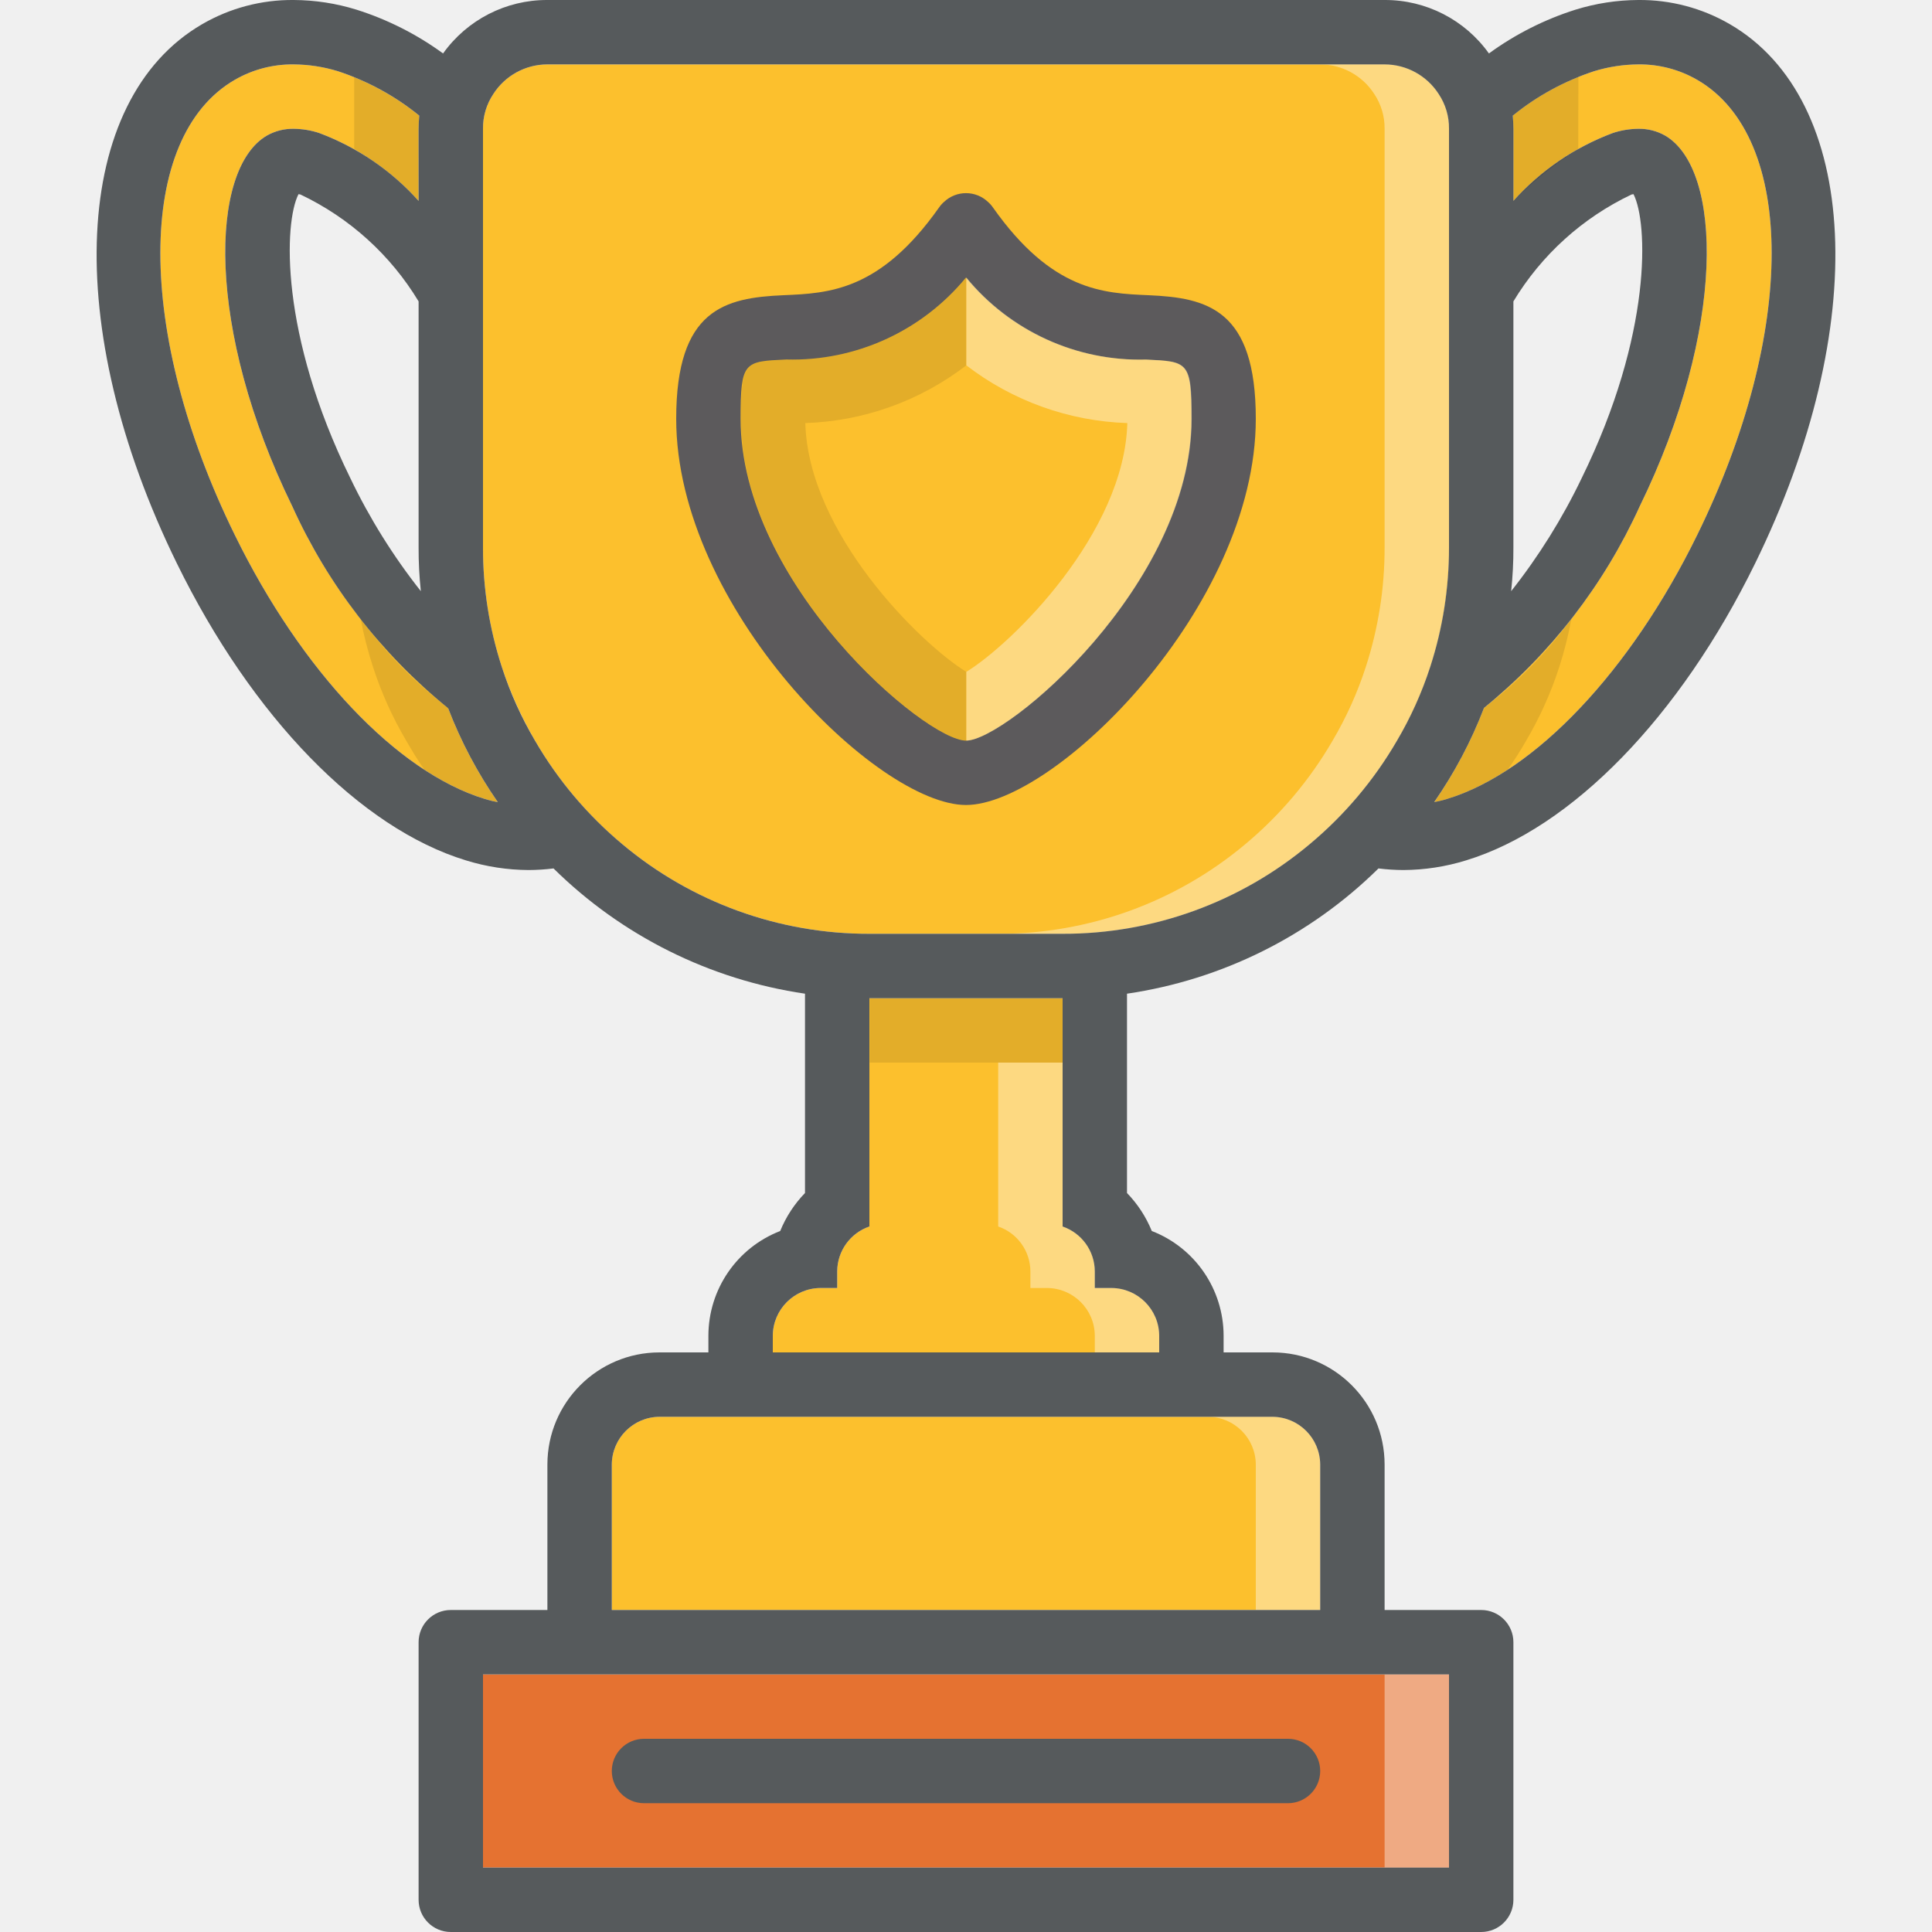
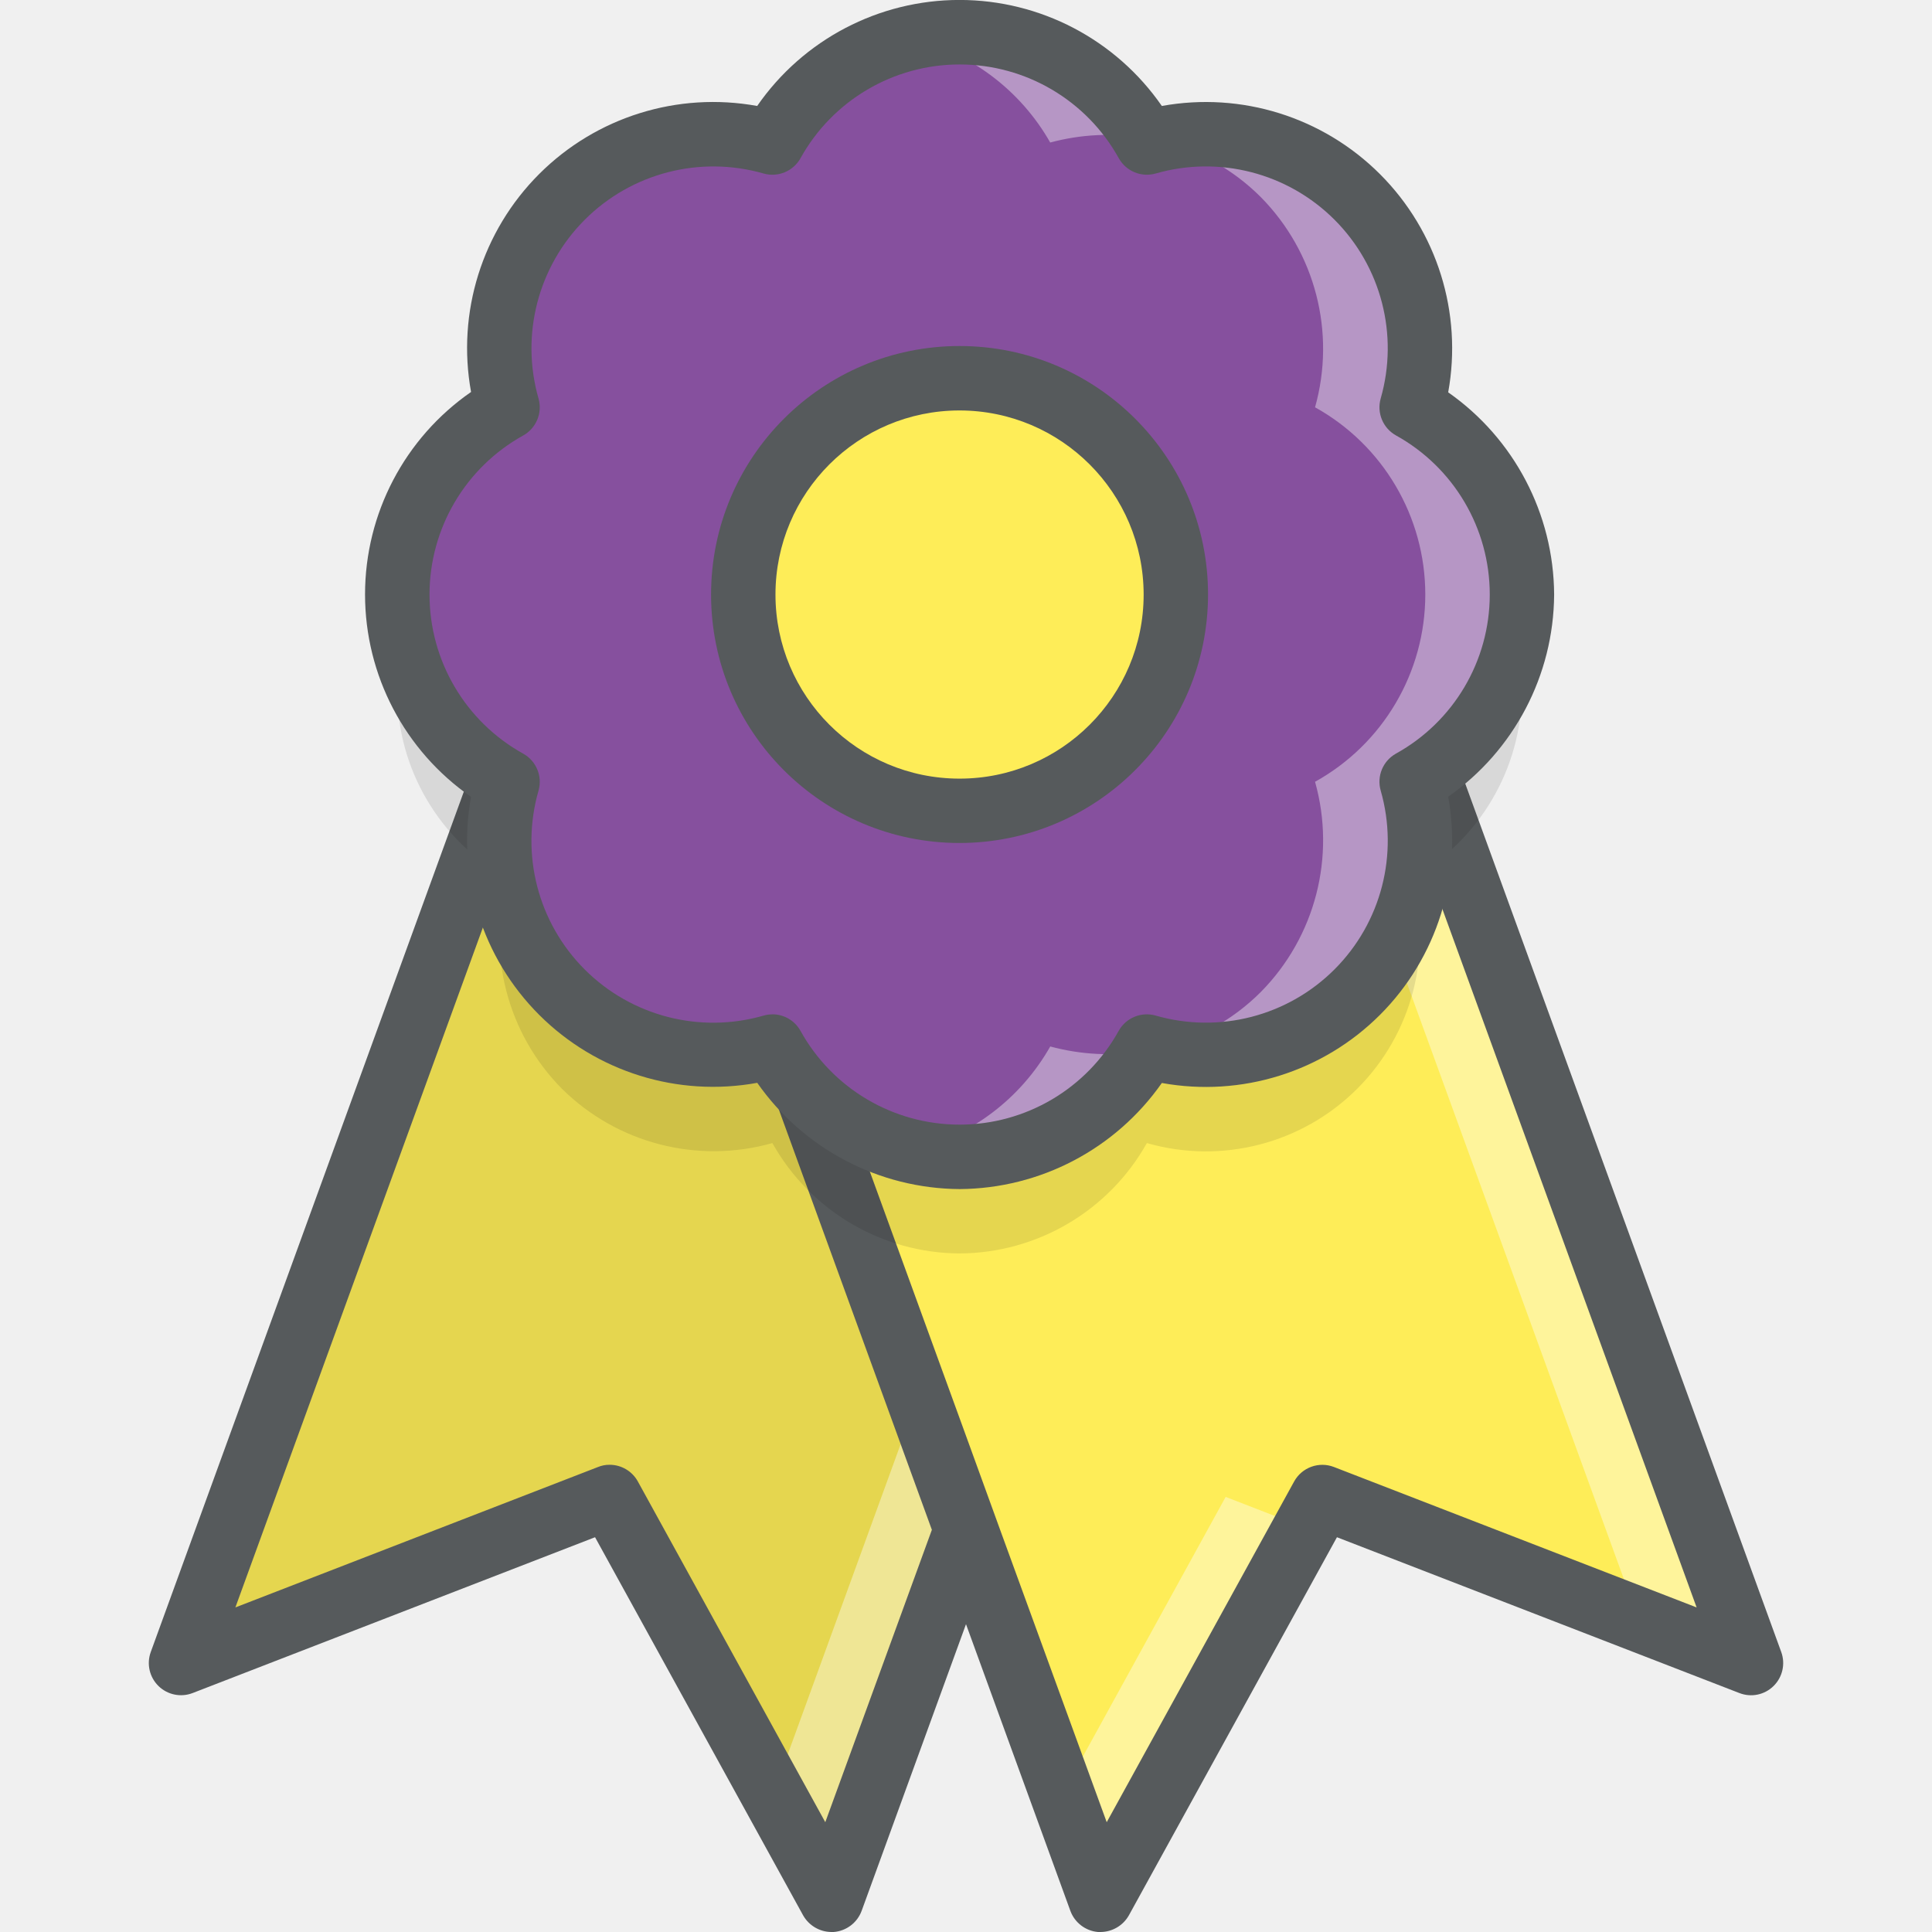
- <svg xmlns="http://www.w3.org/2000/svg" height="60" width="60" viewBox="0 0 60 60">
-   <path fill="#e57231" d="M45 52H15v6h30z" />
-   <path fill="#fcc02d" d="M13.92 22v-.01a17.267 17.267 0 0 1-4.84-6.26C6.39 10.23 6.5 5.25 8.29 4.21A1.626 1.626 0 0 1 9.12 4a2.6 2.6 0 0 1 .79.13A7.83 7.83 0 0 1 13 6.24V4c0-.14.01-.27.02-.41a7.944 7.944 0 0 0-2.53-1.38A4.807 4.807 0 0 0 9.12 2a3.573 3.573 0 0 0-1.83.48c-3.08 1.78-3.08 7.86 0 14.13 2.07 4.23 5.04 7.37 7.76 8.2a3.056 3.056 0 0 0 .41.1A13.732 13.732 0 0 1 13.92 22zm20.6 18H34v-.52a1.48 1.48 0 0 0-1-1.39V31h-6v7.09a1.48 1.48 0 0 0-1 1.39V40h-.52A1.49 1.49 0 0 0 24 41.48V42h12v-.52A1.49 1.49 0 0 0 34.52 40zM41 45.48A1.49 1.49 0 0 0 39.52 44H20.48A1.49 1.49 0 0 0 19 45.48V50h22zm3.68-42.56A2 2 0 0 0 43 2H17a2 2 0 0 0-1.68.92A1.906 1.906 0 0 0 15 4v13a11.94 11.94 0 0 0 .58 3.7 12.18 12.18 0 0 0 2.26 4.04 11.57 11.57 0 0 0 1.49 1.48A11.9 11.9 0 0 0 27 29h6a11.9 11.9 0 0 0 7.67-2.78 12.1 12.1 0 0 0 2.71-3.21 11.425 11.425 0 0 0 1.04-2.31A11.94 11.94 0 0 0 45 17V4a1.906 1.906 0 0 0-.32-1.08zm8.03-.44A3.573 3.573 0 0 0 50.88 2a4.807 4.807 0 0 0-1.37.21 7.944 7.944 0 0 0-2.53 1.38c.01.14.02.27.02.41v2.24a7.83 7.83 0 0 1 3.09-2.11 2.6 2.6 0 0 1 .79-.13 1.626 1.626 0 0 1 .83.21c1.79 1.04 1.9 6.02-.79 11.52a17.267 17.267 0 0 1-4.84 6.26V22a13.732 13.732 0 0 1-1.54 2.91 3.056 3.056 0 0 0 .41-.1c2.72-.83 5.69-3.97 7.76-8.2 3.08-6.27 3.08-12.35 0-14.13z" />
-   <path opacity=".4" fill="#fff" d="M33 37.05v1.04a1.48 1.48 0 0 1 1 1.39V40h.52A1.49 1.49 0 0 1 36 41.48V42h-2v-.52A1.49 1.49 0 0 0 32.52 40H32v-.52a1.48 1.48 0 0 0-1-1.39V33h2zM44.68 2.92A1.906 1.906 0 0 1 45 4v13c0 .386-.025.763-.06 1.14a11.847 11.847 0 0 1-.52 2.56 12.18 12.18 0 0 1-2.26 4.04 11.57 11.57 0 0 1-1.49 1.48A11.9 11.9 0 0 1 33 29h-2a11.9 11.9 0 0 0 7.67-2.78 12.1 12.1 0 0 0 2.71-3.21 11.425 11.425 0 0 0 1.04-2.31A11.94 11.94 0 0 0 43 17V4a1.906 1.906 0 0 0-.32-1.08A2 2 0 0 0 41 2h2a2 2 0 0 1 1.68.92zM39 45.48A1.49 1.49 0 0 0 37.52 44h2A1.49 1.49 0 0 1 41 45.48V50h-2zM43 52h2v6h-2z" />
-   <path opacity=".1" d="M11 4.62a9.957 9.957 0 0 1 2 1.62s.01-2.51.02-2.65L13 3.575a8.586 8.586 0 0 0-2-1.183zM15.46 24.91A13.732 13.732 0 0 1 13.92 22v-.01a13.42 13.42 0 0 1-2.72-2.778 11.8 11.8 0 0 0 .38 1.488 11.425 11.425 0 0 0 1.04 2.31c.174.3.362.613.565.9a7.234 7.234 0 0 0 1.865.9 3.056 3.056 0 0 0 .41.1z" />
-   <path fill="#565a5c" d="M53.72.75A5.558 5.558 0 0 0 50.88 0a6.7 6.7 0 0 0-1.95.3 9.345 9.345 0 0 0-2.69 1.36A3.96 3.96 0 0 0 43 0H17a3.96 3.96 0 0 0-3.24 1.66A9.345 9.345 0 0 0 11.07.3 6.7 6.7 0 0 0 9.12 0a5.558 5.558 0 0 0-2.84.75c-4.05 2.35-4.39 9.39-.79 16.74 2.34 4.78 5.7 8.23 8.98 9.23a6.7 6.7 0 0 0 1.95.3 6.49 6.49 0 0 0 .77-.05A14.02 14.02 0 0 0 25 30.86v6.19a3.7 3.7 0 0 0-.77 1.18A3.49 3.49 0 0 0 22 41.48V42h-1.52A3.483 3.483 0 0 0 17 45.48V50h-3a1 1 0 0 0-1 1v8a1 1 0 0 0 1 1h32a1 1 0 0 0 1-1v-8a1 1 0 0 0-1-1h-3v-4.52A3.483 3.483 0 0 0 39.52 42H38v-.52a3.49 3.49 0 0 0-2.23-3.25 3.7 3.7 0 0 0-.77-1.18v-6.19a14.02 14.02 0 0 0 7.81-3.89 6.49 6.49 0 0 0 .77.05 6.7 6.7 0 0 0 1.95-.3c3.28-1 6.64-4.45 8.98-9.23 3.6-7.35 3.26-14.39-.79-16.74zM13.07 18.36a18.677 18.677 0 0 1-2.19-3.51c-2.2-4.48-2.06-7.94-1.61-8.82.02 0 .04.01.06.01A8.584 8.584 0 0 1 13 9.36V17a12.266 12.266 0 0 0 .07 1.36zm1.98 6.45c-2.72-.83-5.69-3.97-7.76-8.2-3.08-6.27-3.08-12.35 0-14.13A3.573 3.573 0 0 1 9.12 2a4.807 4.807 0 0 1 1.37.21 7.944 7.944 0 0 1 2.53 1.38c-.01.14-.02.27-.02.41v2.24a7.83 7.83 0 0 0-3.09-2.11A2.6 2.6 0 0 0 9.12 4a1.626 1.626 0 0 0-.83.21c-1.79 1.04-1.9 6.02.79 11.52a17.2 17.2 0 0 0 4.82 6.25l.02.02a13.732 13.732 0 0 0 1.54 2.91 3.056 3.056 0 0 1-.41-.1zM45 52v6H15v-6zm-5.48-8A1.49 1.49 0 0 1 41 45.48V50H19v-4.52A1.49 1.49 0 0 1 20.48 44zM36 41.48V42H24v-.52A1.49 1.49 0 0 1 25.48 40H26v-.52a1.48 1.48 0 0 1 1-1.39V31h6v7.09a1.48 1.48 0 0 1 1 1.39V40h.52A1.49 1.49 0 0 1 36 41.48zm7.38-18.47a12.1 12.1 0 0 1-2.71 3.21A11.9 11.9 0 0 1 33 29h-6a11.9 11.9 0 0 1-7.67-2.78 12.1 12.1 0 0 1-2.71-3.21 11.425 11.425 0 0 1-1.04-2.31A11.94 11.94 0 0 1 15 17V4a1.906 1.906 0 0 1 .32-1.08A2 2 0 0 1 17 2h26a2 2 0 0 1 1.68.92A1.906 1.906 0 0 1 45 4v13a11.94 11.94 0 0 1-.58 3.7 11.425 11.425 0 0 1-1.04 2.31zm9.33-6.4c-2.07 4.23-5.04 7.37-7.76 8.2a3.056 3.056 0 0 1-.41.1A13.732 13.732 0 0 0 46.08 22v-.01a17.267 17.267 0 0 0 4.84-6.26c2.69-5.5 2.58-10.48.79-11.52a1.626 1.626 0 0 0-.83-.21 2.6 2.6 0 0 0-.79.13A7.83 7.83 0 0 0 47 6.24V4c0-.14-.01-.27-.02-.41a7.944 7.944 0 0 1 2.53-1.38A4.807 4.807 0 0 1 50.88 2a3.573 3.573 0 0 1 1.83.48c3.08 1.78 3.08 7.86 0 14.13zm-5.78 1.75A12.266 12.266 0 0 0 47 17V9.36a8.584 8.584 0 0 1 3.67-3.32c.02 0 .04-.01.06-.01.45.88.59 4.34-1.61 8.82a18.677 18.677 0 0 1-2.19 3.51z" />
-   <path opacity=".1" d="M27.01 31H33v2h-5.99zM49.014 4.628a11.823 11.823 0 0 0-2.02 1.626l-.014-2.68.038-.03a8.52 8.52 0 0 1 2-1.17zM44.54 24.922a13.854 13.854 0 0 0 1.54-2.932 13.337 13.337 0 0 0 2.72-2.767 11.8 11.8 0 0 1-.375 1.488 11.425 11.425 0 0 1-1.04 2.31q-.26.455-.565.886a7.48 7.48 0 0 1-1.865.915 3.056 3.056 0 0 1-.415.102z" />
-   <path fill="#5c5a5c" d="M35.67 9.168c-1.41-.06-3-.13-4.83-2.72a.935.935 0 0 0-.16-.18.992.992 0 0 0-1.36 0 .935.935 0 0 0-.16.18c-1.83 2.59-3.42 2.66-4.83 2.72-1.82.08-3.33.43-3.33 3.838C21 18.853 27.25 25 30 25s9-6.147 9-11.994c0-3.406-1.51-3.758-3.33-3.838zM30 23c-1.25 0-7-4.857-7-9.995 0-1.78.11-1.78 1.42-1.84A6.98 6.98 0 0 0 30 8.62a6.98 6.98 0 0 0 5.58 2.548c1.31.06 1.42.06 1.42 1.84C37 18.143 31.25 23 30 23z" />
-   <path opacity=".1" d="M24.43 11.166a6.98 6.98 0 0 0 5.58-2.55v2.73a8.664 8.664 0 0 1-5 1.793c.09 3.41 3.56 6.844 5 7.726V23c-1.25 0-7-4.857-7-9.995 0-1.78.11-1.78 1.42-1.84z" />
-   <path fill="#565a5c" d="M40 56H20a1 1 0 0 1 0-2h20a1 1 0 0 1 0 2z" />
-   <path opacity=".4" fill="#fff" d="M35.59 11.166a6.98 6.98 0 0 1-5.58-2.55v2.73a8.664 8.664 0 0 0 5 1.793c-.09 3.41-3.562 6.844-5 7.726V23c1.25 0 7-4.857 7-9.995 0-1.78-.11-1.78-1.42-1.84z" />
+ <svg xmlns="http://www.w3.org/2000/svg" width="60" height="60" viewBox="0 0 60 60">
+   <path fill="#e5d64f" d="M19.404 13.777L5.62 51.647l13.315-5.16L25.818 59l13.785-37.87-20.2-7.353" />
+   <path fill="#fff" opacity=".4" d="M19.404 13.777l-.35.964 17.55 6.388-12.59 34.59L25.817 59l13.785-37.872-20.2-7.35" />
+   <path fill="#565a5c" d="M40.51 20.71a1.006 1.006 0 0 0-.57-.52l-7.02-2.55L30 16.57l-2.92 1.07L30 18.7l8.32 3.03L30 44.59l1.06 2.92 9.48-26.04a1 1 0 0 0-.03-.76z" />
+   <path fill="#feed58" d="M40.596 13.777l13.784 37.87-13.315-5.16L34.182 59 20.398 21.13l20.198-7.353" />
+   <path fill="#fff" opacity=".4" d="M50.887 50.295l3.493 1.353-9.855-28.22-1.367 5.633 7.73 21.235M38.064 46.488l-5.077 9.23L34.182 59l6.356-11.554-2.474-.958" />
+   <path fill="#565a5c" d="M30 16.57l-2.92 1.07L30 18.7l2.92-1.06z" />
+   <path fill="#565a5c" d="M55.08 52.36a.994.994 0 0 1-1.06.22l-12.5-4.84-6.46 11.74a1.018 1.018 0 0 1-.88.52h-.08a1.008 1.008 0 0 1-.86-.66L30 50.44l-3.24 8.9a1.01 1.01 0 0 1-.87.66h-.07a1.018 1.018 0 0 1-.88-.52l-6.46-11.74-12.5 4.84a1 1 0 0 1-1.3-1.27l13.78-37.87a1 1 0 0 1 .52-.57 1.026 1.026 0 0 1 .77-.03L30 16.57l-2.92 1.07L20 15.06 7.31 49.92l11.26-4.36a.922.922 0 0 1 .36-.07 1 1 0 0 1 .88.52l5.82 10.58 3.31-9.08-9.48-26.04a1 1 0 0 1 .6-1.28l7.02-2.55L30 18.7l-8.32 3.03L30 44.59l1.06 2.92 3.31 9.08 5.82-10.58a1 1 0 0 1 1.24-.45l11.26 4.36L40 15.06l-7.08 2.58L30 16.57l10.25-3.73a1.026 1.026 0 0 1 .77.03 1.04 1.04 0 0 1 .52.57l13.78 37.87a1 1 0 0 1-.24 1.05z" />
+   <path opacity=".1" d="M47.265 21.464a6.706 6.706 0 0 0-3.425-5.815 6.648 6.648 0 0 0-8.224-8.224A6.706 6.706 0 0 0 29.8 4a6.706 6.706 0 0 0-5.815 3.426 6.7 6.7 0 0 0-6.534 1.69 6.706 6.706 0 0 0-1.69 6.533 6.65 6.65 0 0 0 0 11.63 6.706 6.706 0 0 0 1.69 6.533 6.7 6.7 0 0 0 6.536 1.687 6.707 6.707 0 0 0 5.814 3.428 6.707 6.707 0 0 0 5.816-3.428 6.648 6.648 0 0 0 8.224-8.223 6.706 6.706 0 0 0 3.425-5.813z" />
+   <path fill="#86509e" d="M47.265 18.464a6.706 6.706 0 0 0-3.425-5.815 6.648 6.648 0 0 0-8.224-8.224A6.706 6.706 0 0 0 29.8 1a6.706 6.706 0 0 0-5.815 3.426 6.7 6.7 0 0 0-6.534 1.69 6.706 6.706 0 0 0-1.69 6.533 6.65 6.65 0 0 0 0 11.63 6.706 6.706 0 0 0 1.69 6.533 6.7 6.7 0 0 0 6.536 1.687 6.707 6.707 0 0 0 5.814 3.428 6.707 6.707 0 0 0 5.816-3.428 6.648 6.648 0 0 0 8.224-8.223 6.706 6.706 0 0 0 3.425-5.813z" />
+   <path fill="#fff" opacity=".4" d="M32.616 4.426a6.866 6.866 0 0 1 2.9-.146A6.69 6.69 0 0 0 29.8 1a6.548 6.548 0 0 0-1.5.187 6.76 6.76 0 0 1 4.316 3.24zM32.616 32.5a6.762 6.762 0 0 1-4.316 3.242 6.548 6.548 0 0 0 1.5.187 6.69 6.69 0 0 0 5.72-3.28 6.878 6.878 0 0 1-2.904-.15zM47.265 18.464a6.706 6.706 0 0 0-3.425-5.815 6.63 6.63 0 0 0-7.89-8.293 6.558 6.558 0 0 1 3.2 1.76 6.706 6.706 0 0 1 1.69 6.533 6.65 6.65 0 0 1 0 11.63 6.706 6.706 0 0 1-1.69 6.534 6.568 6.568 0 0 1-3.2 1.76 6.63 6.63 0 0 0 7.89-8.294 6.706 6.706 0 0 0 3.425-5.816z" />
+   <circle fill="#d3e057" cx="29.801" cy="18.464" r="6.717" />
+   <path class="cls-10" d="M29.8 11.747a6.718 6.718 0 0 0-1.5.174 6.71 6.71 0 0 1 0 13.087 6.715 6.715 0 1 0 1.5-13.26z" />
+   <circle fill="#feed58" cx="29.801" cy="18.464" r="6.717" />
+   <path fill="#565a5c" d="M29.8 26.18a7.717 7.717 0 1 1 7.717-7.716A7.726 7.726 0 0 1 29.8 26.18zm0-13.433a5.717 5.717 0 1 0 5.717 5.717 5.723 5.723 0 0 0-5.717-5.717z" />
+   <path fill="#565a5c" d="M29.805 36.928a7.73 7.73 0 0 1-6.288-3.3 7.638 7.638 0 0 1-8.888-8.88 7.65 7.65 0 0 1 0-12.575 7.64 7.64 0 0 1 8.886-8.882 7.642 7.642 0 0 1 12.567 0 7.65 7.65 0 0 1 8.893 8.893 7.718 7.718 0 0 1 3.29 6.276v.01a7.723 7.723 0 0 1-3.29 6.273 7.648 7.648 0 0 1-8.893 8.89 7.726 7.726 0 0 1-6.278 3.295zm-5.82-5.428a1 1 0 0 1 .873.51 5.647 5.647 0 0 0 9.886 0 1 1 0 0 1 1.147-.47 5.648 5.648 0 0 0 6.988-6.987 1 1 0 0 1 .472-1.148 5.647 5.647 0 0 0 0-9.884 1 1 0 0 1-.472-1.147 5.648 5.648 0 0 0-6.987-6.986 1 1 0 0 1-1.146-.472 5.65 5.65 0 0 0-9.887 0 1 1 0 0 1-1.144.473 5.65 5.65 0 0 0-6.99 6.99 1 1 0 0 1-.478 1.146 5.65 5.65 0 0 0 0 9.88 1 1 0 0 1 .478 1.147 5.646 5.646 0 0 0 6.99 6.988 1 1 0 0 1 .273-.038z" />
</svg>
